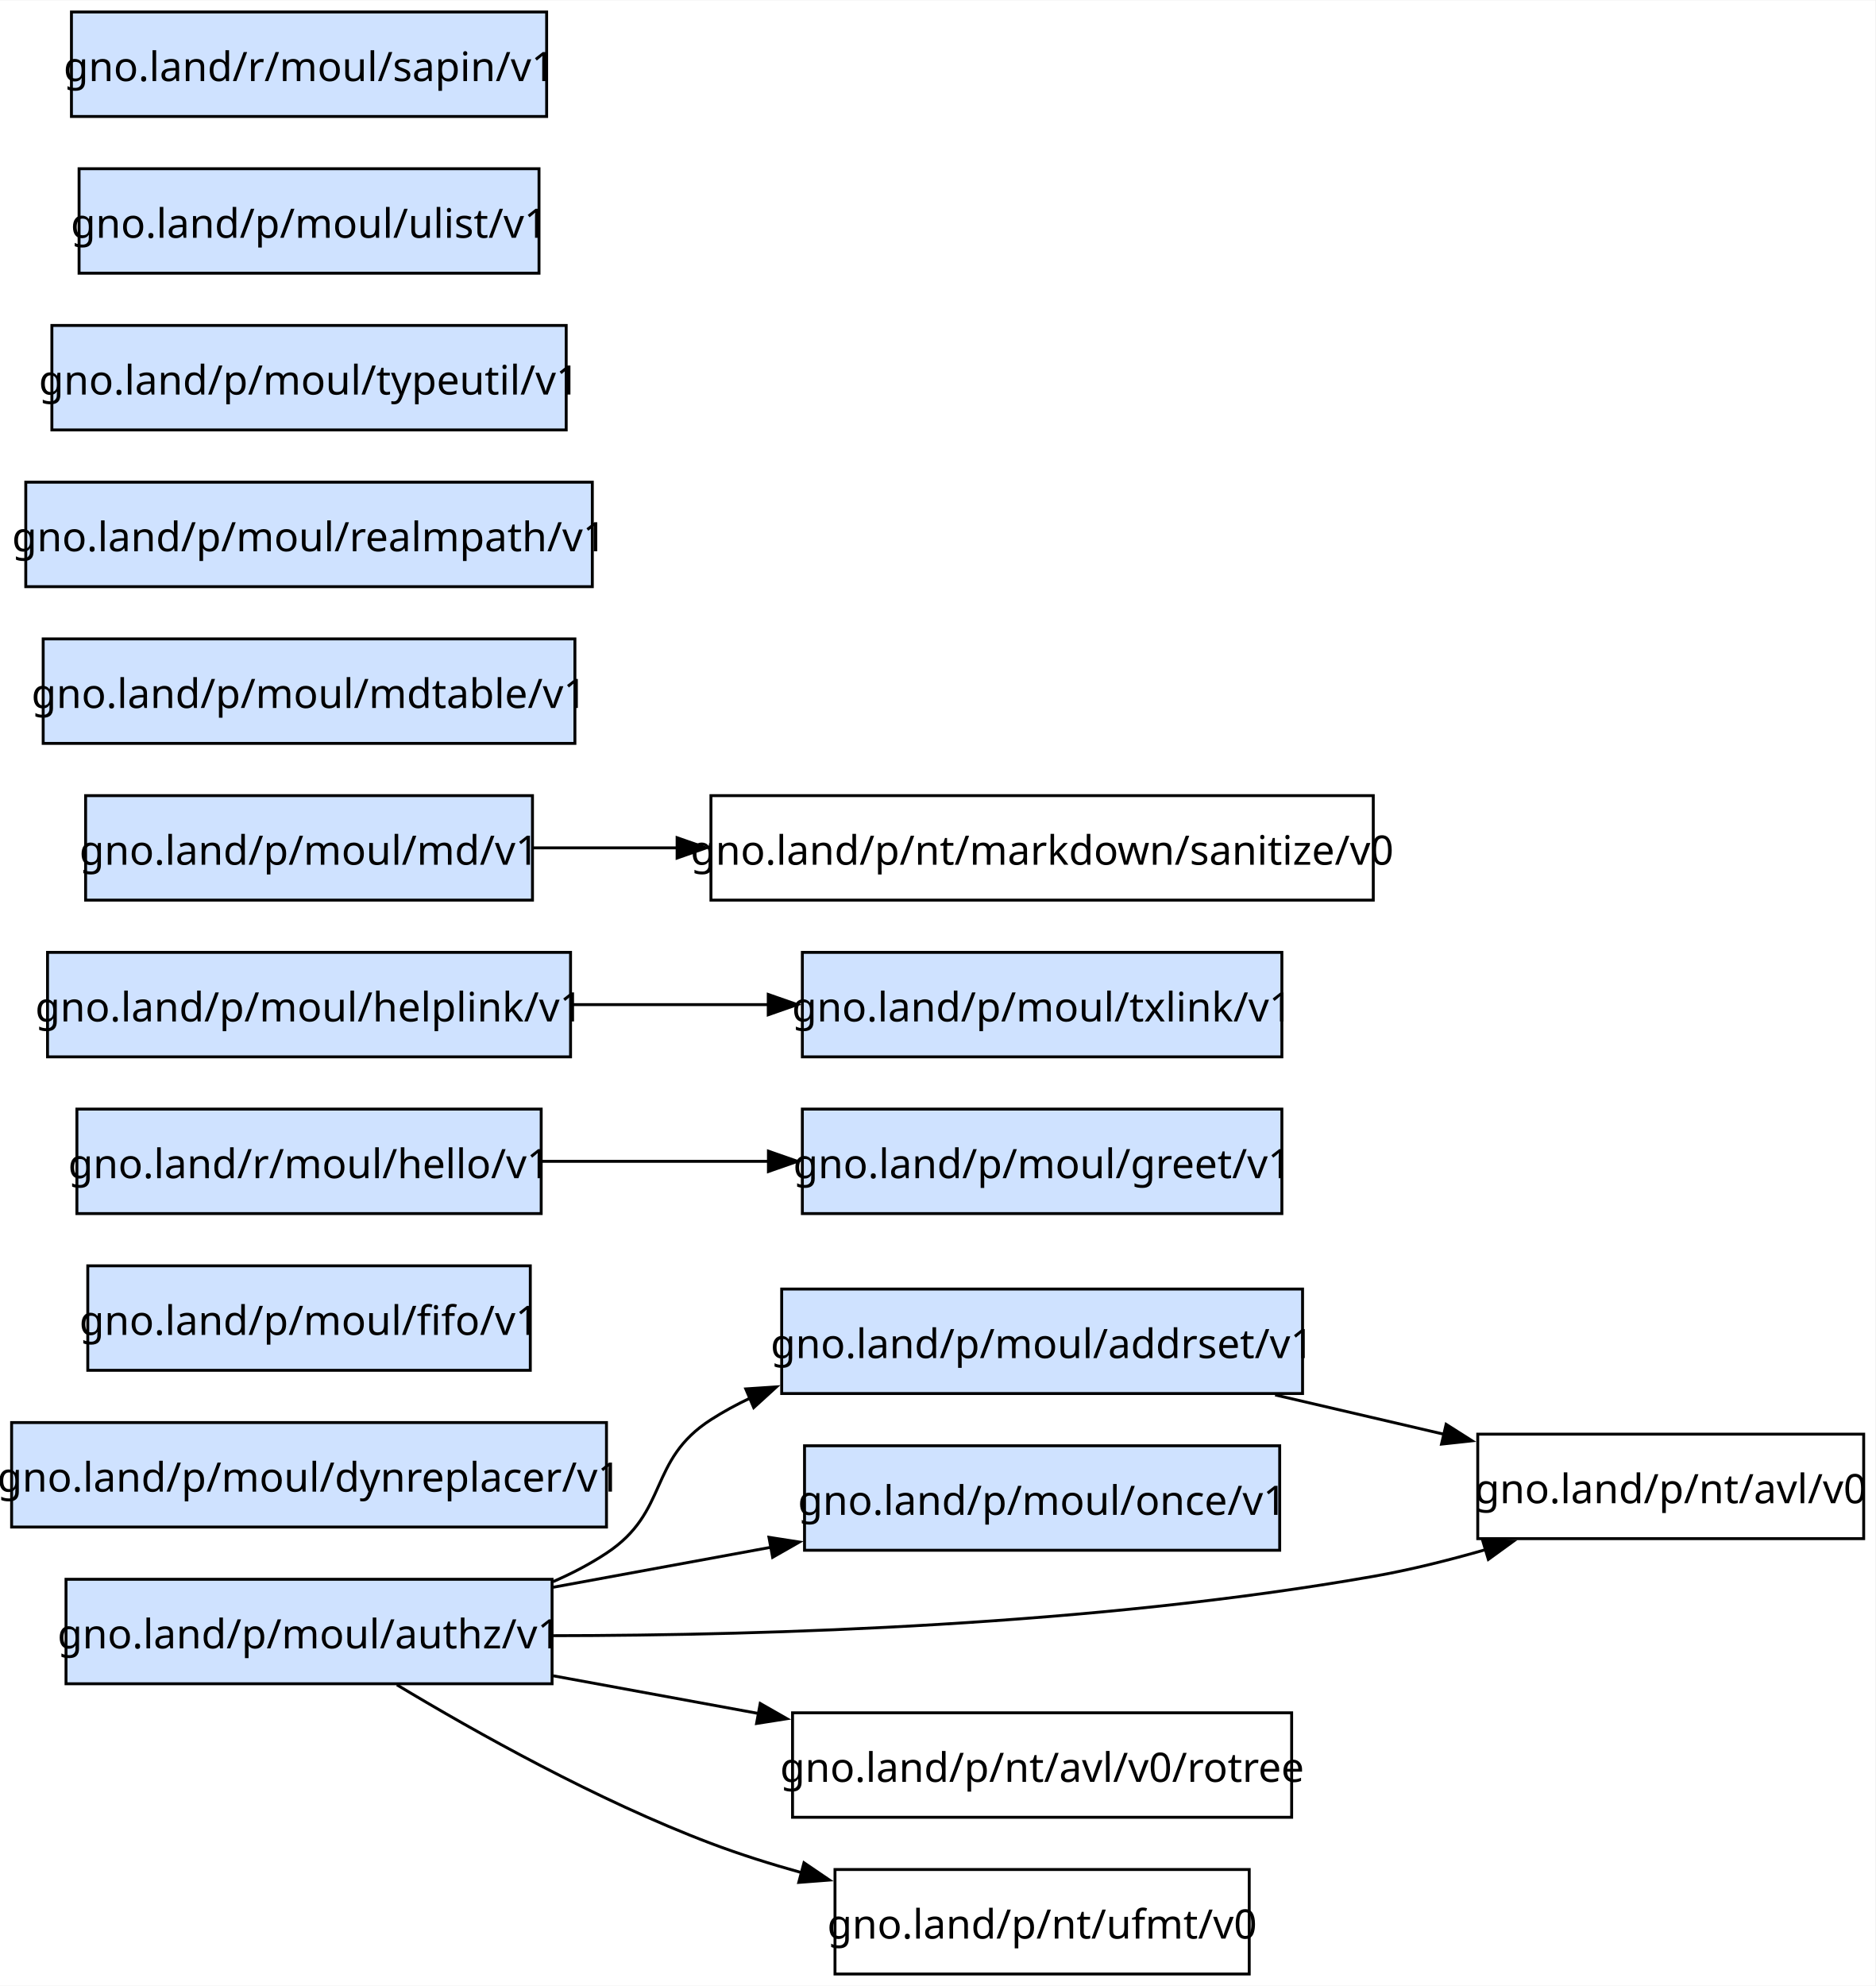
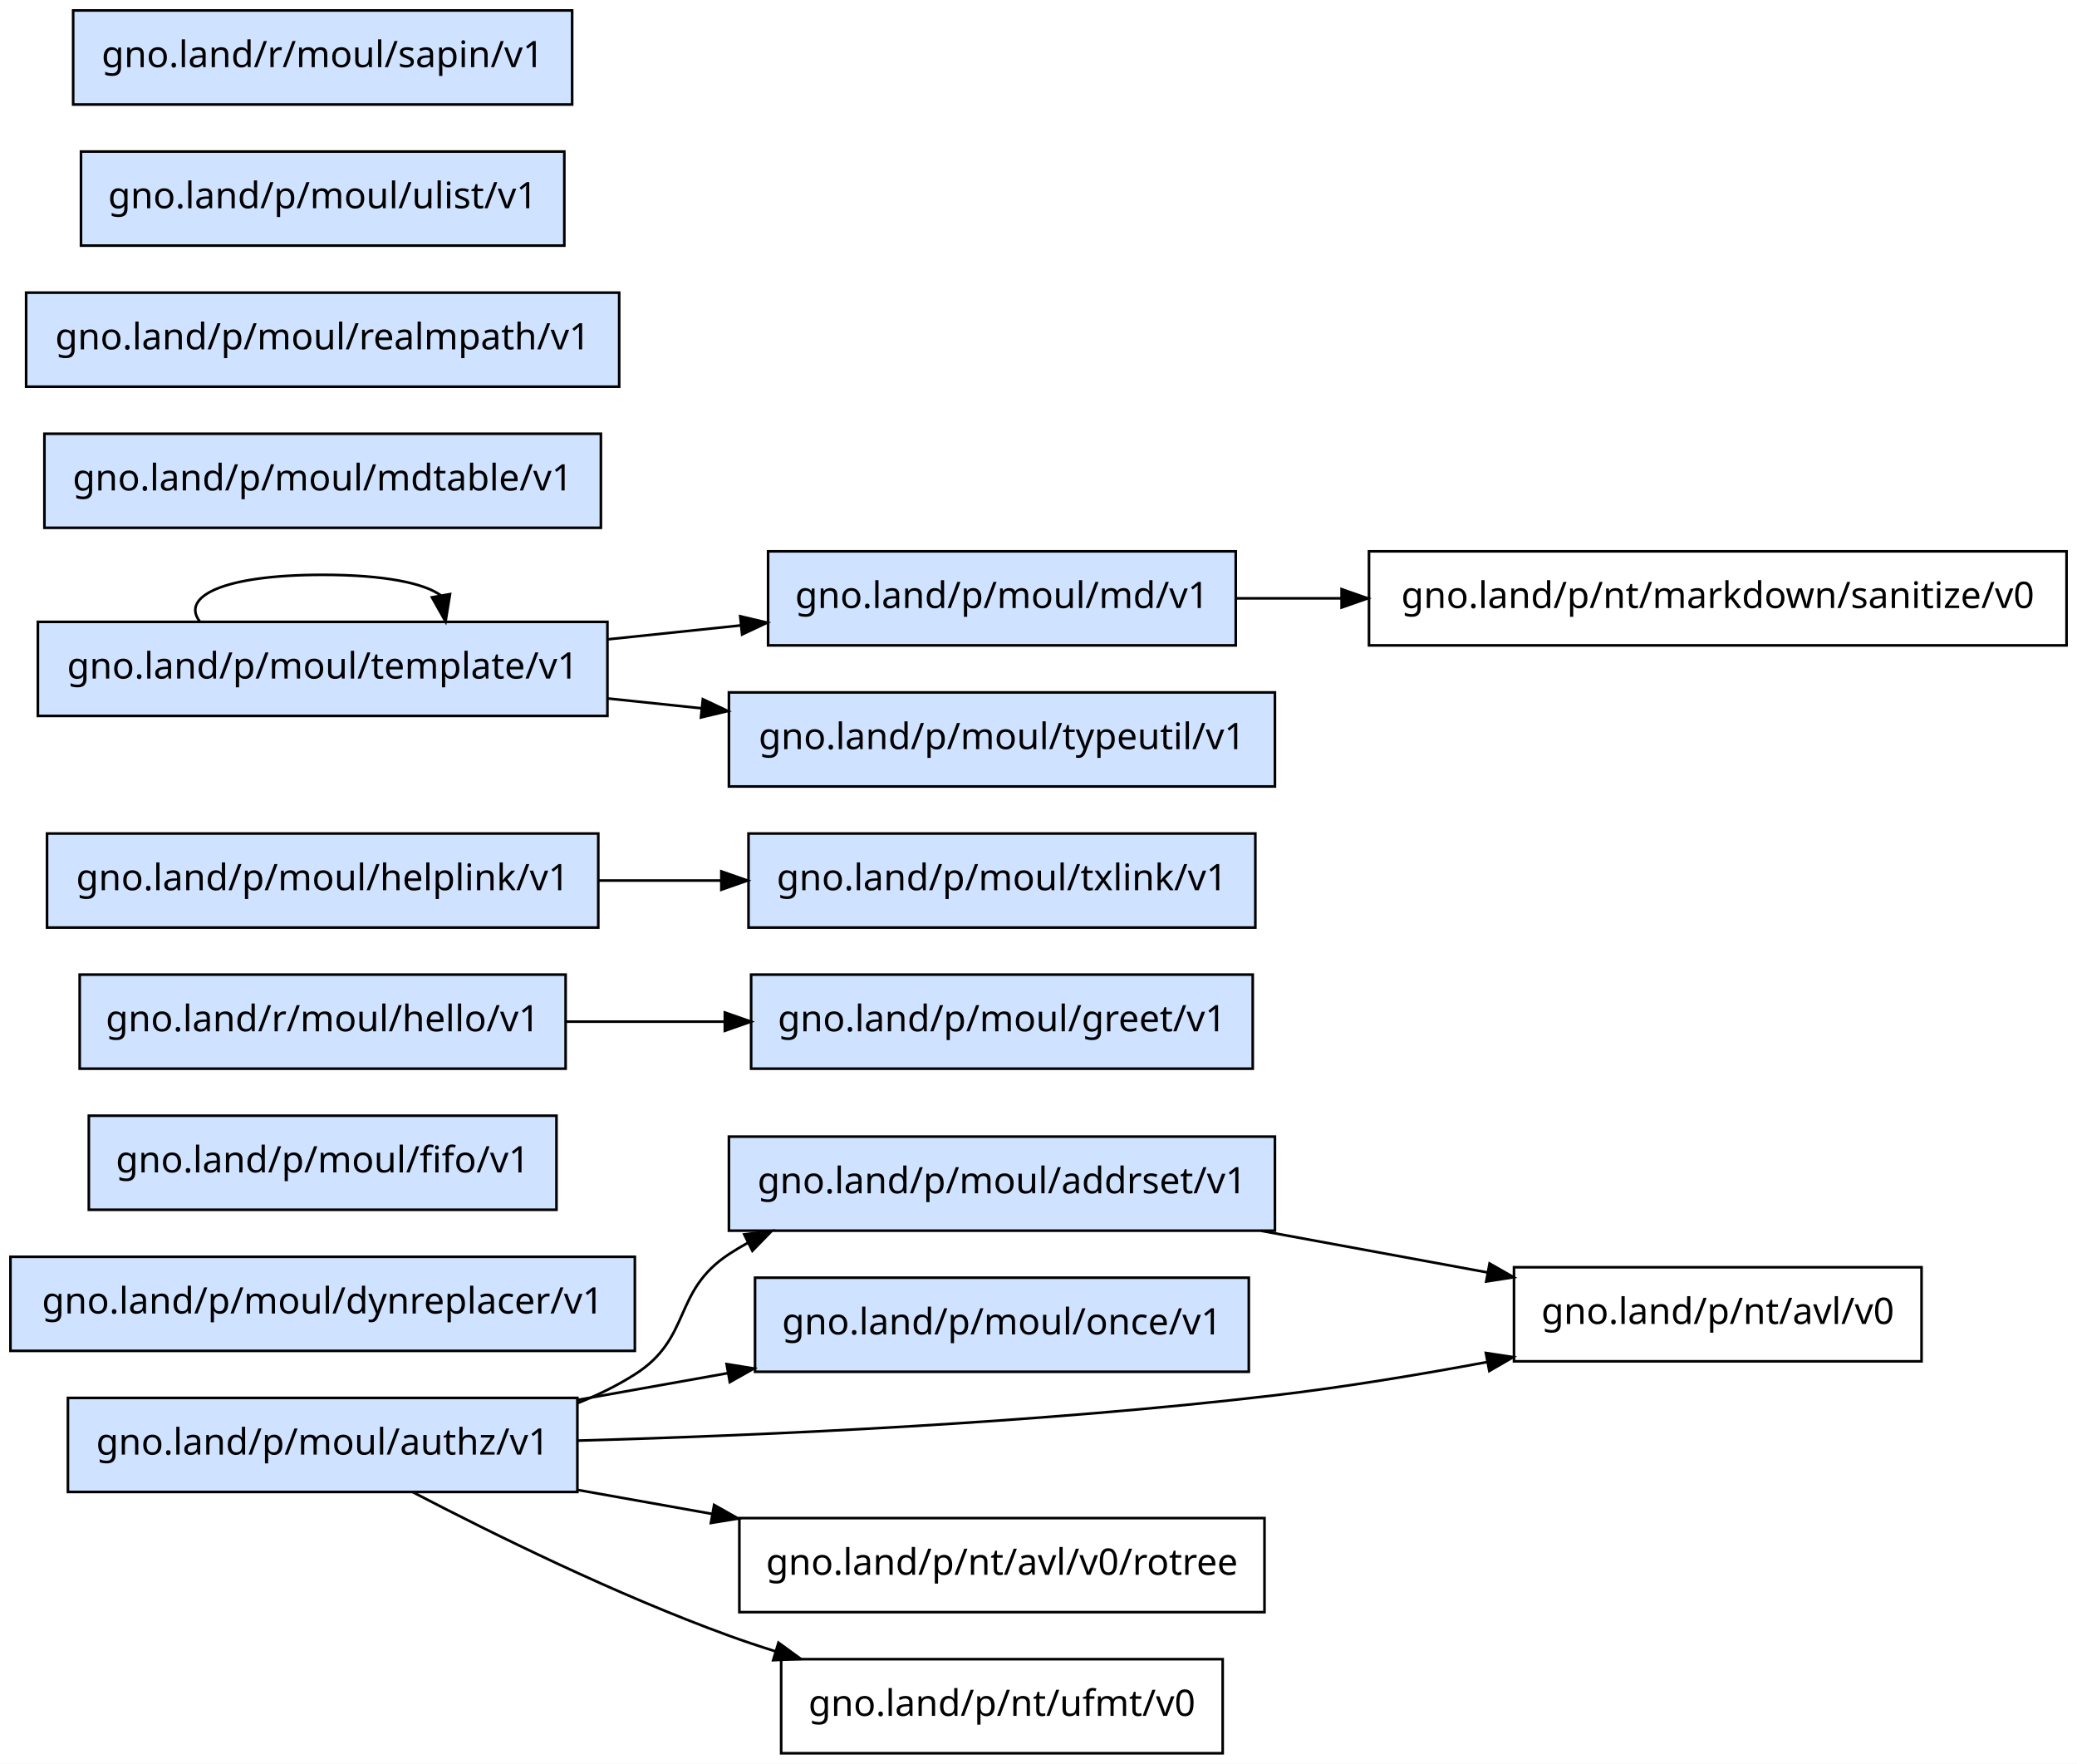
- <svg xmlns="http://www.w3.org/2000/svg" width="646pt" height="684pt" viewBox="0.00 0.00 646.25 684.00">
-   <g id="graph0" class="graph" transform="scale(1 1) rotate(0) translate(4 680)">
-     <polygon fill="white" stroke="none" points="-4,4 -4,-680 642.25,-680 642.25,4 -4,4" />
+ <svg xmlns="http://www.w3.org/2000/svg" width="795pt" height="675pt" viewBox="0.00 0.00 795.00 675.00">
+   <g id="graph0" class="graph" transform="scale(1 1) rotate(0) translate(4 671)">
+     <polygon fill="white" stroke="transparent" points="-4,4 -4,-671 791,-671 791,4 -4,4" />
    <g id="node1" class="node">
-       <polygon fill="#cfe2ff" stroke="black" points="444.88,-236 265.38,-236 265.38,-200 444.88,-200 444.88,-236" />
-       <text text-anchor="middle" x="355.12" y="-212.2" font-family="sans-serif" font-size="14.00">gno.land/p/moul/addrset/v1</text>
+       <polygon fill="#cfe2ff" stroke="black" points="484,-236 275,-236 275,-200 484,-200 484,-236" />
+       <text text-anchor="middle" x="379.5" y="-214.3" font-family="sans-serif" font-size="14.00">gno.land/p/moul/addrset/v1</text>
+     </g>
+     <g id="node17" class="node">
+       <polygon fill="none" stroke="black" points="731.5,-186 575.5,-186 575.5,-150 731.5,-150 731.5,-186" />
+       <text text-anchor="middle" x="653.5" y="-164.3" font-family="sans-serif" font-size="14.00">gno.land/p/nt/avl/v0</text>
+     </g>
+     <g id="edge1" class="edge">
+       <path fill="none" stroke="black" d="M478.7,-199.95C507.02,-194.74 537.72,-189.1 565.33,-184.02" />
+       <polygon fill="black" stroke="black" points="566.15,-187.43 575.35,-182.18 564.88,-180.55 566.15,-187.43" />
+     </g>
+     <g id="node2" class="node">
+       <polygon fill="#cfe2ff" stroke="black" points="217,-136 22,-136 22,-100 217,-100 217,-136" />
+       <text text-anchor="middle" x="119.5" y="-114.3" font-family="sans-serif" font-size="14.00">gno.land/p/moul/authz/v1</text>
+     </g>
+     <g id="edge2" class="edge">
+       <path fill="none" stroke="black" d="M217.21,-134.05C224.86,-137.09 232.23,-140.7 239,-145 260.92,-158.91 253.3,-176.75 275,-191 277.32,-192.52 279.72,-193.96 282.19,-195.32" />
+       <polygon fill="black" stroke="black" points="280.87,-198.57 291.38,-199.89 283.98,-192.3 280.87,-198.57" />
+     </g>
+     <g id="node9" class="node">
+       <polygon fill="#cfe2ff" stroke="black" points="474,-182 285,-182 285,-146 474,-146 474,-182" />
+       <text text-anchor="middle" x="379.5" y="-160.3" font-family="sans-serif" font-size="14.00">gno.land/p/moul/once/v1</text>
+     </g>
+     <g id="edge3" class="edge">
+       <path fill="none" stroke="black" d="M217.3,-135.26C235.97,-138.59 255.59,-142.09 274.48,-145.45" />
+       <polygon fill="black" stroke="black" points="274.12,-148.94 284.58,-147.25 275.35,-142.05 274.12,-148.94" />
+     </g>
+     <g id="edge4" class="edge">
+       <path fill="none" stroke="black" d="M217.22,-119.65C290.63,-121.72 393.94,-126.41 484,-137 510.59,-140.13 539.31,-144.89 565.37,-149.75" />
+       <polygon fill="black" stroke="black" points="564.75,-153.19 575.22,-151.61 566.05,-146.31 564.75,-153.19" />
+     </g>
+     <g id="node18" class="node">
+       <polygon fill="none" stroke="black" points="480,-90 279,-90 279,-54 480,-54 480,-90" />
+       <text text-anchor="middle" x="379.5" y="-68.3" font-family="sans-serif" font-size="14.00">gno.land/p/nt/avl/v0/rotree</text>
+     </g>
+     <g id="edge5" class="edge">
+       <path fill="none" stroke="black" d="M217.3,-100.74C234.04,-97.76 251.54,-94.64 268.59,-91.6" />
+       <polygon fill="black" stroke="black" points="269.34,-95.02 278.57,-89.82 268.11,-88.13 269.34,-95.02" />
+     </g>
+     <g id="node19" class="node">
+       <polygon fill="none" stroke="black" points="464,-36 295,-36 295,0 464,0 464,-36" />
+       <text text-anchor="middle" x="379.5" y="-14.3" font-family="sans-serif" font-size="14.00">gno.land/p/nt/ufmt/v0</text>
+     </g>
+     <g id="edge6" class="edge">
+       <path fill="none" stroke="black" d="M154.08,-99.89C184.87,-83.84 232.06,-60.59 275,-45 280.78,-42.9 286.81,-40.89 292.91,-38.98" />
+       <polygon fill="black" stroke="black" points="293.97,-42.32 302.53,-36.08 291.95,-35.62 293.97,-42.32" />
+     </g>
+     <g id="node3" class="node">
+       <polygon fill="#cfe2ff" stroke="black" points="239,-190 0,-190 0,-154 239,-154 239,-190" />
+       <text text-anchor="middle" x="119.5" y="-168.3" font-family="sans-serif" font-size="14.00">gno.land/p/moul/dynreplacer/v1</text>
+     </g>
+     <g id="node4" class="node">
+       <polygon fill="#cfe2ff" stroke="black" points="209,-244 30,-244 30,-208 209,-208 209,-244" />
+       <text text-anchor="middle" x="119.5" y="-222.3" font-family="sans-serif" font-size="14.00">gno.land/p/moul/fifo/v1</text>
+     </g>
+     <g id="node5" class="node">
+       <polygon fill="#cfe2ff" stroke="black" points="475.5,-298 283.5,-298 283.5,-262 475.5,-262 475.5,-298" />
+       <text text-anchor="middle" x="379.5" y="-276.3" font-family="sans-serif" font-size="14.00">gno.land/p/moul/greet/v1</text>
+     </g>
+     <g id="node6" class="node">
+       <polygon fill="#cfe2ff" stroke="black" points="225,-352 14,-352 14,-316 225,-316 225,-352" />
+       <text text-anchor="middle" x="119.5" y="-330.3" font-family="sans-serif" font-size="14.00">gno.land/p/moul/helplink/v1</text>
+     </g>
+     <g id="node12" class="node">
+       <polygon fill="#cfe2ff" stroke="black" points="476.5,-352 282.5,-352 282.5,-316 476.5,-316 476.5,-352" />
+       <text text-anchor="middle" x="379.5" y="-330.3" font-family="sans-serif" font-size="14.00">gno.land/p/moul/txlink/v1</text>
+     </g>
+     <g id="edge7" class="edge">
+       <path fill="none" stroke="black" d="M225.07,-334C240.54,-334 256.49,-334 272,-334" />
+       <polygon fill="black" stroke="black" points="272.11,-337.5 282.11,-334 272.11,-330.5 272.11,-337.5" />
+     </g>
+     <g id="node7" class="node">
+       <polygon fill="#cfe2ff" stroke="black" points="469,-460 290,-460 290,-424 469,-424 469,-460" />
+       <text text-anchor="middle" x="379.5" y="-438.3" font-family="sans-serif" font-size="14.00">gno.land/p/moul/md/v1</text>
+     </g>
+     <g id="node20" class="node">
+       <polygon fill="none" stroke="black" points="787,-460 520,-460 520,-424 787,-424 787,-460" />
+       <text text-anchor="middle" x="653.5" y="-438.3" font-family="sans-serif" font-size="14.00">gno.land/p/nt/markdown/sanitize/v0</text>
+     </g>
+     <g id="edge8" class="edge">
+       <path fill="none" stroke="black" d="M469.19,-442C482.16,-442 495.79,-442 509.52,-442" />
+       <polygon fill="black" stroke="black" points="509.52,-445.5 519.52,-442 509.52,-438.5 509.52,-445.5" />
+     </g>
+     <g id="node8" class="node">
+       <polygon fill="#cfe2ff" stroke="black" points="226,-505 13,-505 13,-469 226,-469 226,-505" />
+       <text text-anchor="middle" x="119.5" y="-483.3" font-family="sans-serif" font-size="14.00">gno.land/p/moul/mdtable/v1</text>
+     </g>
+     <g id="node10" class="node">
+       <polygon fill="#cfe2ff" stroke="black" points="233,-559 6,-559 6,-523 233,-523 233,-559" />
+       <text text-anchor="middle" x="119.5" y="-537.3" font-family="sans-serif" font-size="14.00">gno.land/p/moul/realmpath/v1</text>
+     </g>
+     <g id="node11" class="node">
+       <polygon fill="#cfe2ff" stroke="black" points="228.5,-433 10.5,-433 10.5,-397 228.5,-397 228.5,-433" />
+       <text text-anchor="middle" x="119.5" y="-411.3" font-family="sans-serif" font-size="14.00">gno.land/p/moul/template/v1</text>
+     </g>
+     <g id="edge9" class="edge">
+       <path fill="none" stroke="black" d="M228.79,-426.33C245.58,-428.09 262.85,-429.9 279.42,-431.63" />
+       <polygon fill="black" stroke="black" points="279.33,-435.14 289.64,-432.7 280.05,-428.18 279.33,-435.14" />
+     </g>
+     <g id="edge10" class="edge">
+       <path fill="none" stroke="black" d="M72.46,-433.15C65.23,-442.54 80.91,-451 119.5,-451 143.32,-451 158.41,-447.78 164.77,-443.1" />
+       <polygon fill="black" stroke="black" points="168.24,-443.61 166.54,-433.15 161.34,-442.39 168.24,-443.61" />
+     </g>
+     <g id="node13" class="node">
+       <polygon fill="#cfe2ff" stroke="black" points="484,-406 275,-406 275,-370 484,-370 484,-406" />
+       <text text-anchor="middle" x="379.5" y="-384.3" font-family="sans-serif" font-size="14.00">gno.land/p/moul/typeutil/v1</text>
+     </g>
+     <g id="edge11" class="edge">
+       <path fill="none" stroke="black" d="M228.79,-403.67C240.64,-402.43 252.73,-401.16 264.65,-399.91" />
+       <polygon fill="black" stroke="black" points="265.03,-403.39 274.61,-398.87 264.3,-396.43 265.03,-403.39" />
+     </g>
+     <g id="node14" class="node">
+       <polygon fill="#cfe2ff" stroke="black" points="212,-613 27,-613 27,-577 212,-577 212,-613" />
+       <text text-anchor="middle" x="119.5" y="-591.3" font-family="sans-serif" font-size="14.00">gno.land/p/moul/ulist/v1</text>
+     </g>
+     <g id="node15" class="node">
+       <polygon fill="#cfe2ff" stroke="black" points="212.5,-298 26.5,-298 26.5,-262 212.5,-262 212.5,-298" />
+       <text text-anchor="middle" x="119.5" y="-276.3" font-family="sans-serif" font-size="14.00">gno.land/r/moul/hello/v1</text>
+     </g>
+     <g id="edge12" class="edge">
+       <path fill="none" stroke="black" d="M212.55,-280C232.24,-280 253.17,-280 273.31,-280" />
+       <polygon fill="black" stroke="black" points="273.44,-283.5 283.44,-280 273.44,-276.5 273.44,-283.5" />
    </g>
    <g id="node16" class="node">
-       <polygon fill="none" stroke="black" points="638.25,-186 505.25,-186 505.25,-150 638.25,-150 638.25,-186" />
-       <text text-anchor="middle" x="571.75" y="-162.2" font-family="sans-serif" font-size="14.00">gno.land/p/nt/avl/v0</text>
-     </g>
-     <g id="edge1" class="edge">
-       <path fill="none" stroke="black" d="M435.43,-199.52C454.5,-195.08 474.83,-190.35 493.79,-185.93" />
-       <polygon fill="black" stroke="black" points="494.35,-189.39 503.3,-183.71 492.76,-182.57 494.35,-189.39" />
-     </g>
-     <g id="node2" class="node">
-       <polygon fill="#cfe2ff" stroke="black" points="186.25,-136 18.75,-136 18.75,-100 186.25,-100 186.25,-136" />
-       <text text-anchor="middle" x="102.5" y="-112.2" font-family="sans-serif" font-size="14.00">gno.land/p/moul/authz/v1</text>
-     </g>
-     <g id="edge2" class="edge">
-       <path fill="none" stroke="black" d="M186.63,-135.2C193.08,-137.99 199.29,-141.23 205,-145 226.67,-159.3 219.15,-176.98 241,-191 245.27,-193.74 249.8,-196.21 254.49,-198.42" />
-       <polygon fill="black" stroke="black" points="253,-201.59 263.58,-202.29 255.74,-195.15 253,-201.59" />
-     </g>
-     <g id="node9" class="node">
-       <polygon fill="#cfe2ff" stroke="black" points="437,-182 273.25,-182 273.25,-146 437,-146 437,-182" />
-       <text text-anchor="middle" x="355.12" y="-158.2" font-family="sans-serif" font-size="14.00">gno.land/p/moul/once/v1</text>
-     </g>
-     <g id="edge3" class="edge">
-       <path fill="none" stroke="black" d="M186.61,-133.25C210.7,-137.68 237.15,-142.53 261.78,-147.05" />
-       <polygon fill="black" stroke="black" points="260.99,-150.46 271.46,-148.83 262.26,-143.58 260.99,-150.46" />
-     </g>
-     <g id="edge4" class="edge">
-       <path fill="none" stroke="black" d="M186.58,-116.57C261.14,-116.64 373.28,-120.12 469.25,-137 481.95,-139.23 495.3,-142.57 507.98,-146.22" />
-       <polygon fill="black" stroke="black" points="506.89,-149.55 517.48,-149.07 508.9,-142.85 506.89,-149.55" />
-     </g>
-     <g id="node17" class="node">
-       <polygon fill="none" stroke="black" points="441.12,-90 269.12,-90 269.12,-54 441.12,-54 441.12,-90" />
-       <text text-anchor="middle" x="355.12" y="-66.2" font-family="sans-serif" font-size="14.00">gno.land/p/nt/avl/v0/rotree</text>
-     </g>
-     <g id="edge5" class="edge">
-       <path fill="none" stroke="black" d="M186.61,-102.75C209.36,-98.57 234.22,-94.01 257.66,-89.71" />
-       <polygon fill="black" stroke="black" points="257.98,-93.21 267.18,-87.96 256.72,-86.32 257.98,-93.21" />
-     </g>
-     <g id="node18" class="node">
-       <polygon fill="none" stroke="black" points="426.5,-36 283.75,-36 283.75,0 426.5,0 426.5,-36" />
-       <text text-anchor="middle" x="355.12" y="-12.2" font-family="sans-serif" font-size="14.00">gno.land/p/nt/ufmt/v0</text>
-     </g>
-     <g id="edge6" class="edge">
-       <path fill="none" stroke="black" d="M132.78,-99.63C159.94,-83.29 201.94,-59.76 241,-45 250.95,-41.24 261.6,-37.88 272.24,-34.92" />
-       <polygon fill="black" stroke="black" points="273.06,-38.33 281.83,-32.37 271.26,-31.56 273.06,-38.33" />
-     </g>
-     <g id="node3" class="node">
-       <polygon fill="#cfe2ff" stroke="black" points="205,-190 0,-190 0,-154 205,-154 205,-190" />
-       <text text-anchor="middle" x="102.5" y="-166.2" font-family="sans-serif" font-size="14.00">gno.land/p/moul/dynreplacer/v1</text>
-     </g>
-     <g id="node4" class="node">
-       <polygon fill="#cfe2ff" stroke="black" points="178.75,-244 26.25,-244 26.25,-208 178.75,-208 178.75,-244" />
-       <text text-anchor="middle" x="102.5" y="-220.2" font-family="sans-serif" font-size="14.00">gno.land/p/moul/fifo/v1</text>
-     </g>
-     <g id="node5" class="node">
-       <polygon fill="#cfe2ff" stroke="black" points="437.75,-298 272.5,-298 272.5,-262 437.75,-262 437.75,-298" />
-       <text text-anchor="middle" x="355.12" y="-274.2" font-family="sans-serif" font-size="14.00">gno.land/p/moul/greet/v1</text>
-     </g>
-     <g id="node6" class="node">
-       <polygon fill="#cfe2ff" stroke="black" points="192.62,-352 12.38,-352 12.38,-316 192.62,-316 192.62,-352" />
-       <text text-anchor="middle" x="102.5" y="-328.2" font-family="sans-serif" font-size="14.00">gno.land/p/moul/helplink/v1</text>
-     </g>
-     <g id="node11" class="node">
-       <polygon fill="#cfe2ff" stroke="black" points="437.75,-352 272.5,-352 272.5,-316 437.75,-316 437.75,-352" />
-       <text text-anchor="middle" x="355.12" y="-328.2" font-family="sans-serif" font-size="14.00">gno.land/p/moul/txlink/v1</text>
-     </g>
-     <g id="edge7" class="edge">
-       <path fill="none" stroke="black" d="M192.92,-334C214.95,-334 238.59,-334 260.8,-334" />
-       <polygon fill="black" stroke="black" points="260.75,-337.5 270.75,-334 260.75,-330.5 260.75,-337.5" />
-     </g>
-     <g id="node7" class="node">
-       <polygon fill="#cfe2ff" stroke="black" points="179.5,-406 25.5,-406 25.5,-370 179.5,-370 179.5,-406" />
-       <text text-anchor="middle" x="102.5" y="-382.2" font-family="sans-serif" font-size="14.00">gno.land/p/moul/md/v1</text>
-     </g>
-     <g id="node19" class="node">
-       <polygon fill="none" stroke="black" points="469.25,-406 241,-406 241,-370 469.25,-370 469.25,-406" />
-       <text text-anchor="middle" x="355.12" y="-382.2" font-family="sans-serif" font-size="14.00">gno.land/p/nt/markdown/sanitize/v0</text>
-     </g>
-     <g id="edge8" class="edge">
-       <path fill="none" stroke="black" d="M179.72,-388C195.55,-388 212.62,-388 229.67,-388" />
-       <polygon fill="black" stroke="black" points="229.34,-391.5 239.34,-388 229.34,-384.5 229.34,-391.5" />
-     </g>
-     <g id="node8" class="node">
-       <polygon fill="#cfe2ff" stroke="black" points="194.12,-460 10.88,-460 10.88,-424 194.12,-424 194.12,-460" />
-       <text text-anchor="middle" x="102.5" y="-436.2" font-family="sans-serif" font-size="14.00">gno.land/p/moul/mdtable/v1</text>
-     </g>
-     <g id="node10" class="node">
-       <polygon fill="#cfe2ff" stroke="black" points="200.12,-514 4.88,-514 4.88,-478 200.12,-478 200.12,-514" />
-       <text text-anchor="middle" x="102.5" y="-490.2" font-family="sans-serif" font-size="14.00">gno.land/p/moul/realmpath/v1</text>
-     </g>
-     <g id="node12" class="node">
-       <polygon fill="#cfe2ff" stroke="black" points="191.12,-568 13.88,-568 13.88,-532 191.12,-532 191.12,-568" />
-       <text text-anchor="middle" x="102.5" y="-544.2" font-family="sans-serif" font-size="14.00">gno.land/p/moul/typeutil/v1</text>
-     </g>
-     <g id="node13" class="node">
-       <polygon fill="#cfe2ff" stroke="black" points="181.75,-622 23.25,-622 23.25,-586 181.75,-586 181.75,-622" />
-       <text text-anchor="middle" x="102.5" y="-598.2" font-family="sans-serif" font-size="14.00">gno.land/p/moul/ulist/v1</text>
-     </g>
-     <g id="node14" class="node">
-       <polygon fill="#cfe2ff" stroke="black" points="182.5,-298 22.5,-298 22.5,-262 182.5,-262 182.5,-298" />
-       <text text-anchor="middle" x="102.5" y="-274.2" font-family="sans-serif" font-size="14.00">gno.land/r/moul/hello/v1</text>
-     </g>
-     <g id="edge9" class="edge">
-       <path fill="none" stroke="black" d="M182.8,-280C207.66,-280 235.32,-280 261.05,-280" />
-       <polygon fill="black" stroke="black" points="260.81,-283.5 270.81,-280 260.81,-276.5 260.81,-283.5" />
-     </g>
-     <g id="node15" class="node">
-       <polygon fill="#cfe2ff" stroke="black" points="184.38,-676 20.62,-676 20.62,-640 184.38,-640 184.38,-676" />
-       <text text-anchor="middle" x="102.5" y="-652.2" font-family="sans-serif" font-size="14.00">gno.land/r/moul/sapin/v1</text>
+       <polygon fill="#cfe2ff" stroke="black" points="215,-667 24,-667 24,-631 215,-631 215,-667" />
+       <text text-anchor="middle" x="119.5" y="-645.3" font-family="sans-serif" font-size="14.00">gno.land/r/moul/sapin/v1</text>
    </g>
  </g>
</svg>
